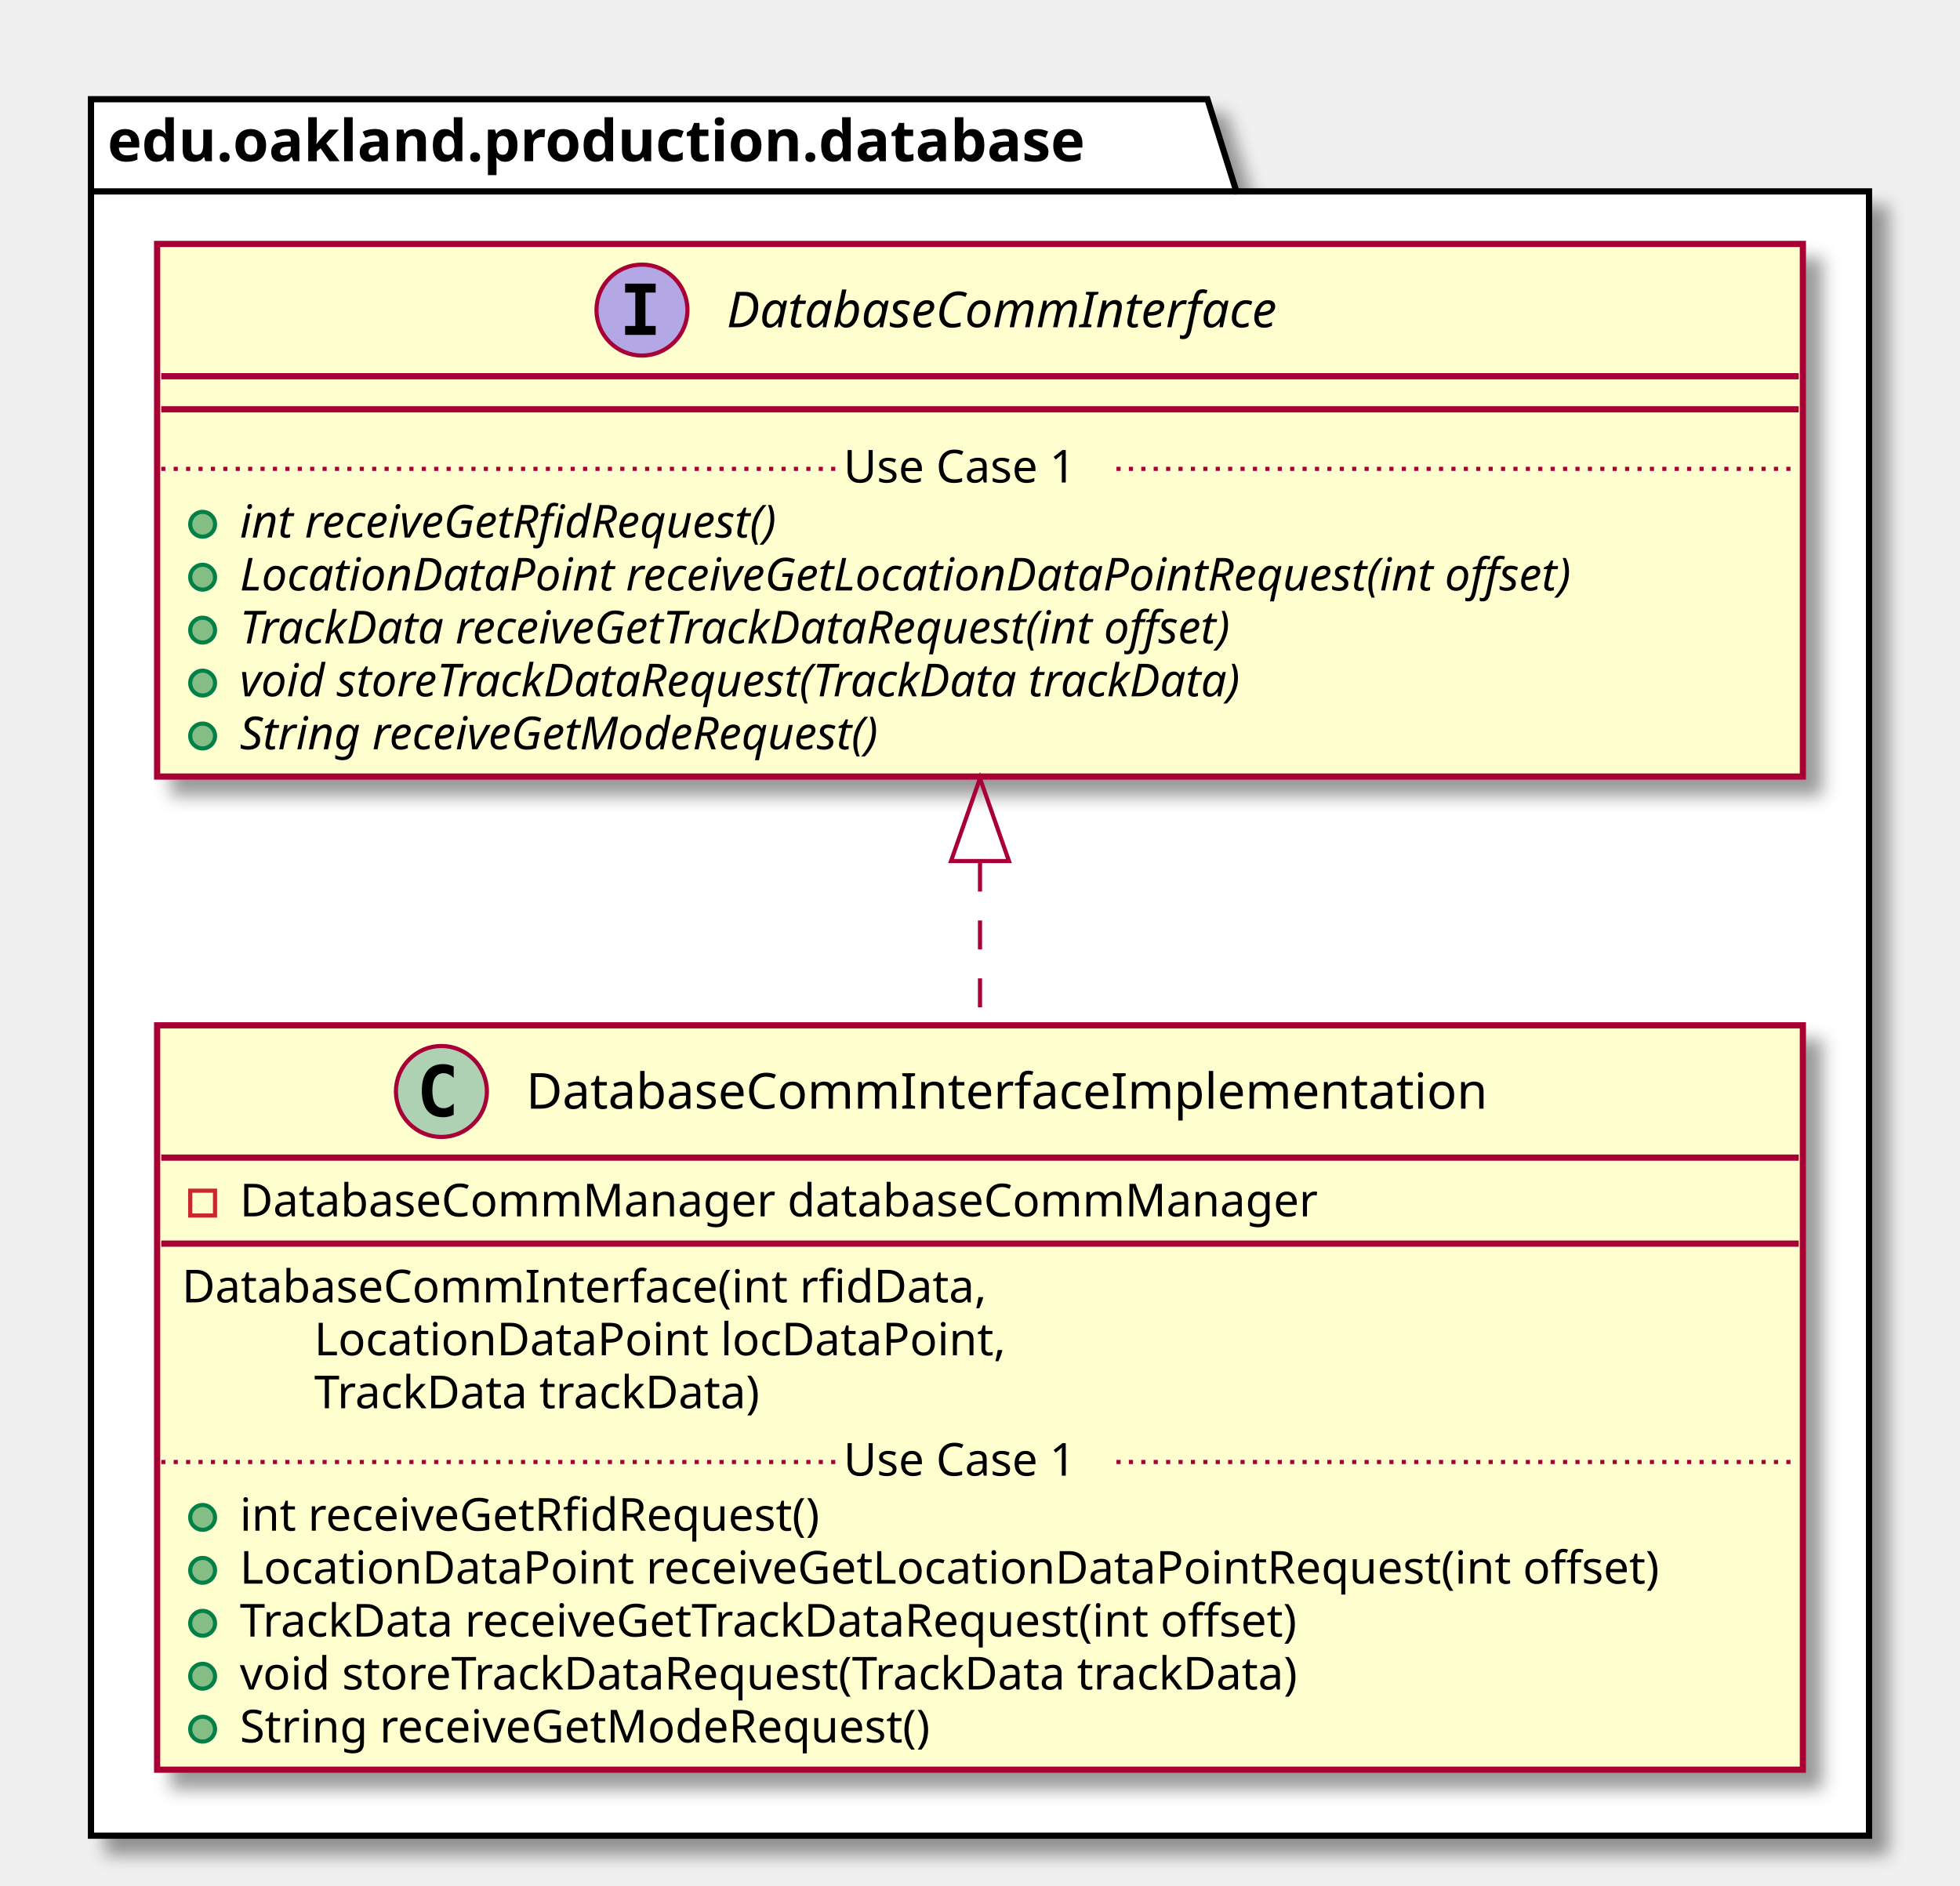
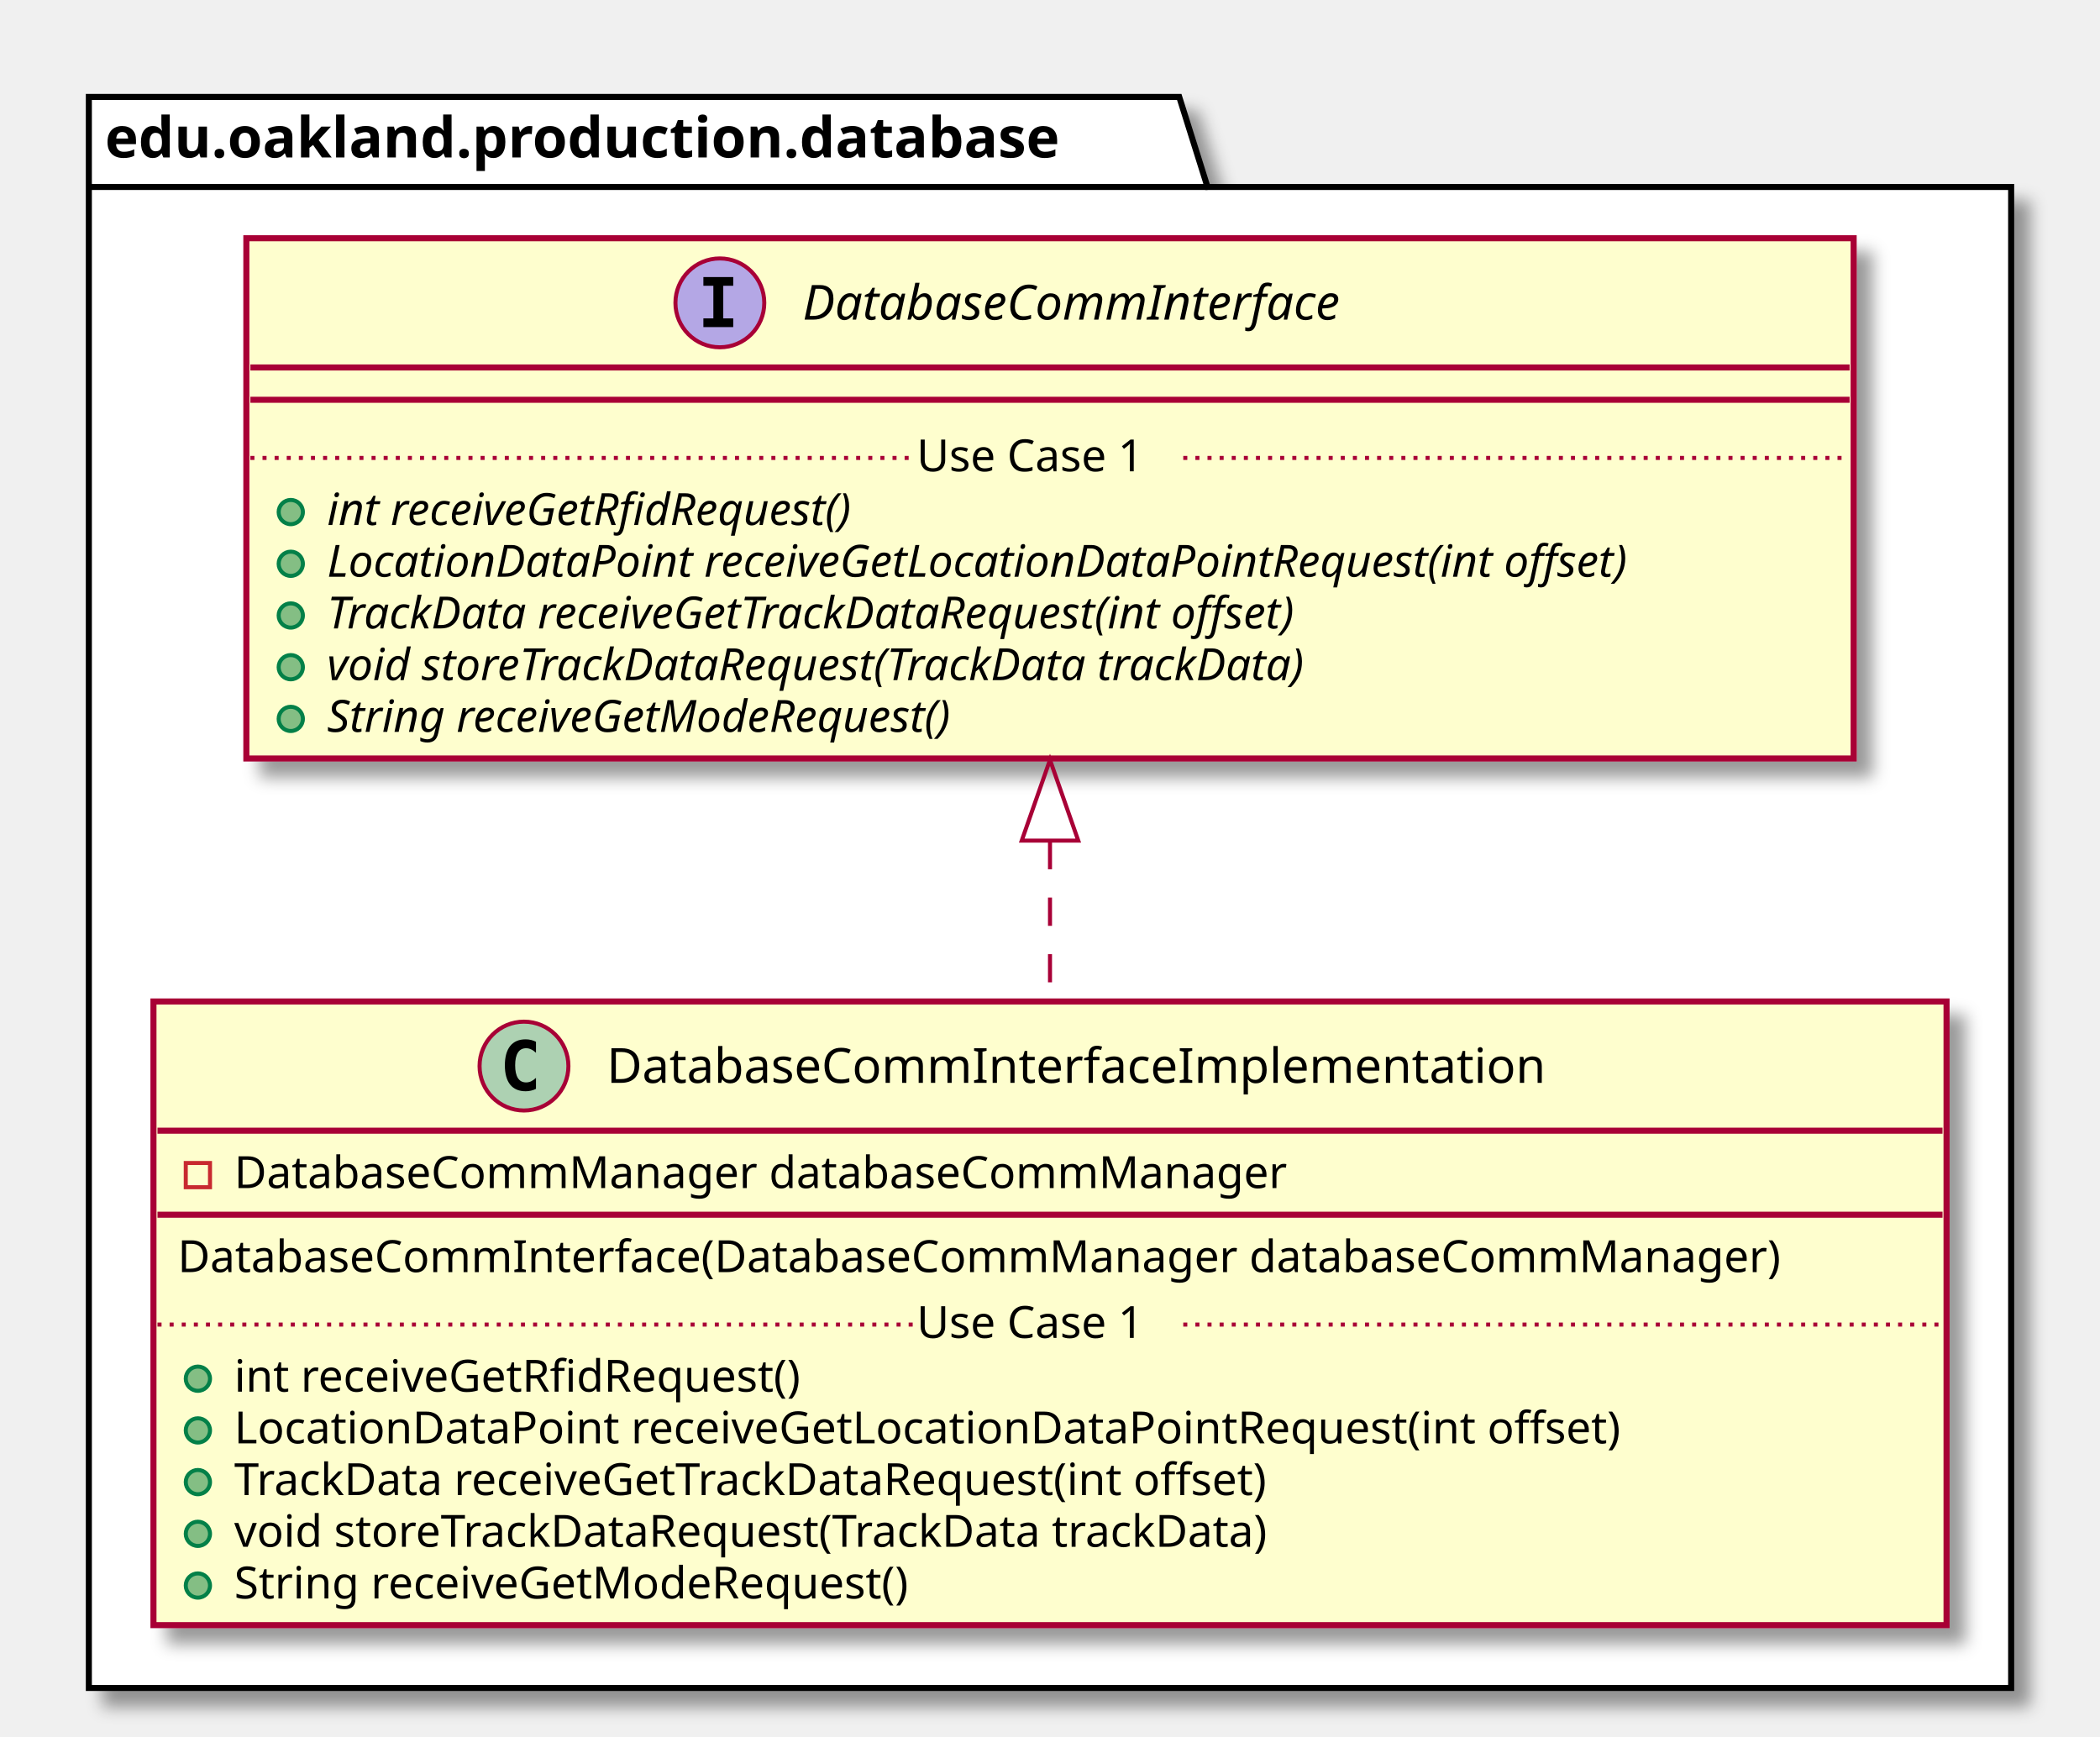
- <svg xmlns="http://www.w3.org/2000/svg" contentScriptType="application/ecmascript" contentStyleType="text/css" height="456px" preserveAspectRatio="none" style="width:474px;height:456px;" version="1.1" viewBox="0 0 474 456" width="474px" zoomAndPan="magnify">
+ <svg xmlns="http://www.w3.org/2000/svg" contentScriptType="application/ecmascript" contentStyleType="text/css" height="430px" preserveAspectRatio="none" style="width:520px;height:430px;" version="1.1" viewBox="0 0 520 430" width="520px" zoomAndPan="magnify">
  <defs>
-     <filter height="300%" id="fmsqinyl119v" width="300%" x="-1" y="-1">
+     <filter height="300%" id="ftnx5gvlbmfis" width="300%" x="-1" y="-1">
      <feGaussianBlur result="blurOut" stdDeviation="2.0" />
      <feColorMatrix in="blurOut" result="blurOut2" type="matrix" values="0 0 0 0 0 0 0 0 0 0 0 0 0 0 0 0 0 0 .4 0" />
      <feOffset dx="4.0" dy="4.0" in="blurOut2" result="blurOut3" />
      <feBlend in="SourceGraphic" in2="blurOut3" mode="normal" />
    </filter>
  </defs>
  <g>
-     <polygon fill="#FFFFFF" filter="url(#fmsqinyl119v)" points="22,24,292,24,299,46.297,452,46.297,452,444,22,444,22,24" style="stroke: #000000; stroke-width: 1.5;" />
+     <polygon fill="#FFFFFF" filter="url(#ftnx5gvlbmfis)" points="22,24,292,24,299,46.297,498,46.297,498,418,22,418,22,24" style="stroke: #000000; stroke-width: 1.5;" />
    <line style="stroke: #000000; stroke-width: 1.5;" x1="22" x2="299" y1="46.297" y2="46.297" />
    <text fill="#000000" font-family="sans-serif" font-size="14" font-weight="bold" lengthAdjust="spacingAndGlyphs" textLength="264" x="26" y="38.995">edu.oakland.production.database</text>
-     <rect fill="#FEFECE" filter="url(#fmsqinyl119v)" height="180.047" id="DatabaseCommInterfaceImplementation" style="stroke: #A80036; stroke-width: 1.5;" width="398" x="38" y="248" />
-     <ellipse cx="106.75" cy="264" fill="#ADD1B2" rx="11" ry="11" style="stroke: #A80036; stroke-width: 1.0;" />
-     <path d="M109.719,269.641 Q109.141,269.938 108.5,270.078 Q107.859,270.234 107.156,270.234 Q104.656,270.234 103.328,268.594 Q102.016,266.938 102.016,263.812 Q102.016,260.688 103.328,259.031 Q104.656,257.375 107.156,257.375 Q107.859,257.375 108.5,257.531 Q109.156,257.688 109.719,257.984 L109.719,260.703 Q109.094,260.125 108.5,259.859 Q107.906,259.578 107.281,259.578 Q105.938,259.578 105.25,260.656 Q104.562,261.719 104.562,263.812 Q104.562,265.906 105.25,266.984 Q105.938,268.047 107.281,268.047 Q107.906,268.047 108.5,267.781 Q109.094,267.5 109.719,266.922 L109.719,269.641 Z " />
-     <text fill="#000000" font-family="sans-serif" font-size="12" lengthAdjust="spacingAndGlyphs" textLength="252" x="127.25" y="268.154">DatabaseCommInterfaceImplementation</text>
-     <line style="stroke: #A80036; stroke-width: 1.5;" x1="39" x2="435" y1="280" y2="280" />
+     <rect fill="#FEFECE" filter="url(#ftnx5gvlbmfis)" height="154.438" id="DatabaseCommInterfaceImplementation" style="stroke: #A80036; stroke-width: 1.5;" width="444" x="38" y="248" />
+     <ellipse cx="129.75" cy="264" fill="#ADD1B2" rx="11" ry="11" style="stroke: #A80036; stroke-width: 1.0;" />
+     <path d="M132.719,269.641 Q132.141,269.938 131.5,270.078 Q130.859,270.234 130.156,270.234 Q127.656,270.234 126.328,268.594 Q125.016,266.938 125.016,263.812 Q125.016,260.688 126.328,259.031 Q127.656,257.375 130.156,257.375 Q130.859,257.375 131.5,257.531 Q132.156,257.688 132.719,257.984 L132.719,260.703 Q132.094,260.125 131.5,259.859 Q130.906,259.578 130.281,259.578 Q128.938,259.578 128.25,260.656 Q127.562,261.719 127.562,263.812 Q127.562,265.906 128.25,266.984 Q128.938,268.047 130.281,268.047 Q130.906,268.047 131.5,267.781 Q132.094,267.5 132.719,266.922 L132.719,269.641 Z " />
+     <text fill="#000000" font-family="sans-serif" font-size="12" lengthAdjust="spacingAndGlyphs" textLength="252" x="150.25" y="268.154">DatabaseCommInterfaceImplementation</text>
+     <line style="stroke: #A80036; stroke-width: 1.5;" x1="39" x2="481" y1="280" y2="280" />
    <rect fill="none" height="6" style="stroke: #C82930; stroke-width: 1.0;" width="6" x="46" y="288" />
    <text fill="#000000" font-family="sans-serif" font-size="11" lengthAdjust="spacingAndGlyphs" textLength="283" x="58" y="294.21">DatabaseCommManager databaseCommManager</text>
-     <line style="stroke: #A80036; stroke-width: 1.5;" x1="39" x2="435" y1="300.805" y2="300.805" />
-     <text fill="#000000" font-family="sans-serif" font-size="11" lengthAdjust="spacingAndGlyphs" textLength="212" x="44" y="315.015">DatabaseCommInterface(int rfidData,</text>
-     <text fill="#000000" font-family="sans-serif" font-size="11" lengthAdjust="spacingAndGlyphs" textLength="179" x="76" y="327.82">LocationDataPoint locDataPoint,</text>
-     <text fill="#000000" font-family="sans-serif" font-size="11" lengthAdjust="spacingAndGlyphs" textLength="119" x="76" y="340.625">TrackData trackData)</text>
+     <line style="stroke: #A80036; stroke-width: 1.5;" x1="39" x2="481" y1="300.805" y2="300.805" />
+     <text fill="#000000" font-family="sans-serif" font-size="11" lengthAdjust="spacingAndGlyphs" textLength="432" x="44" y="315.015">DatabaseCommInterface(DatabaseCommManager databaseCommManager)</text>
+     <ellipse cx="49" cy="341.414" fill="#84BE84" rx="3" ry="3" style="stroke: #038048; stroke-width: 1.0;" />
+     <text fill="#000000" font-family="sans-serif" font-size="11" lengthAdjust="spacingAndGlyphs" textLength="154" x="58" y="344.625">int receiveGetRfidRequest()</text>
+     <ellipse cx="49" cy="354.219" fill="#84BE84" rx="3" ry="3" style="stroke: #038048; stroke-width: 1.0;" />
+     <text fill="#000000" font-family="sans-serif" font-size="11" lengthAdjust="spacingAndGlyphs" textLength="372" x="58" y="357.429">LocationDataPoint receiveGetLocationDataPointRequest(int offset)</text>
    <ellipse cx="49" cy="367.023" fill="#84BE84" rx="3" ry="3" style="stroke: #038048; stroke-width: 1.0;" />
-     <text fill="#000000" font-family="sans-serif" font-size="11" lengthAdjust="spacingAndGlyphs" textLength="154" x="58" y="370.234">int receiveGetRfidRequest()</text>
+     <text fill="#000000" font-family="sans-serif" font-size="11" lengthAdjust="spacingAndGlyphs" textLength="284" x="58" y="370.234">TrackData receiveGetTrackDataRequest(int offset)</text>
    <ellipse cx="49" cy="379.828" fill="#84BE84" rx="3" ry="3" style="stroke: #038048; stroke-width: 1.0;" />
-     <text fill="#000000" font-family="sans-serif" font-size="11" lengthAdjust="spacingAndGlyphs" textLength="372" x="58" y="383.039">LocationDataPoint receiveGetLocationDataPointRequest(int offset)</text>
+     <text fill="#000000" font-family="sans-serif" font-size="11" lengthAdjust="spacingAndGlyphs" textLength="283" x="58" y="383.039">void storeTrackDataRequest(TrackData trackData)</text>
    <ellipse cx="49" cy="392.633" fill="#84BE84" rx="3" ry="3" style="stroke: #038048; stroke-width: 1.0;" />
-     <text fill="#000000" font-family="sans-serif" font-size="11" lengthAdjust="spacingAndGlyphs" textLength="284" x="58" y="395.843">TrackData receiveGetTrackDataRequest(int offset)</text>
-     <ellipse cx="49" cy="405.438" fill="#84BE84" rx="3" ry="3" style="stroke: #038048; stroke-width: 1.0;" />
-     <text fill="#000000" font-family="sans-serif" font-size="11" lengthAdjust="spacingAndGlyphs" textLength="283" x="58" y="408.648">void storeTrackDataRequest(TrackData trackData)</text>
-     <ellipse cx="49" cy="418.242" fill="#84BE84" rx="3" ry="3" style="stroke: #038048; stroke-width: 1.0;" />
-     <text fill="#000000" font-family="sans-serif" font-size="11" lengthAdjust="spacingAndGlyphs" textLength="183" x="58" y="421.453">String receiveGetModeRequest()</text>
-     <line style="stroke: #A80036; stroke-width: 1.0; stroke-dasharray: 1.0,2.0;" x1="39" x2="204" y1="353.621" y2="353.621" />
-     <text fill="#000000" font-family="sans-serif" font-size="11" lengthAdjust="spacingAndGlyphs" textLength="66" x="204" y="356.929">Use Case 1</text>
-     <line style="stroke: #A80036; stroke-width: 1.0; stroke-dasharray: 1.0,2.0;" x1="270" x2="435" y1="353.621" y2="353.621" />
-     <rect fill="#FEFECE" filter="url(#fmsqinyl119v)" height="128.828" id="DatabaseCommInterface" style="stroke: #A80036; stroke-width: 1.5;" width="398" x="38" y="59" />
-     <ellipse cx="155.25" cy="75" fill="#B4A7E5" rx="11" ry="11" style="stroke: #A80036; stroke-width: 1.0;" />
-     <path d="M151.172,70.766 L151.172,68.609 L158.562,68.609 L158.562,70.766 L156.094,70.766 L156.094,78.844 L158.562,78.844 L158.562,81 L151.172,81 L151.172,78.844 L153.641,78.844 L153.641,70.766 L151.172,70.766 Z " />
-     <text fill="#000000" font-family="sans-serif" font-size="12" font-style="italic" lengthAdjust="spacingAndGlyphs" textLength="155" x="175.75" y="79.154">DatabaseCommInterface</text>
-     <line style="stroke: #A80036; stroke-width: 1.5;" x1="39" x2="435" y1="91" y2="91" />
-     <line style="stroke: #A80036; stroke-width: 1.5;" x1="39" x2="435" y1="99" y2="99" />
-     <ellipse cx="49" cy="126.805" fill="#84BE84" rx="3" ry="3" style="stroke: #038048; stroke-width: 1.0;" />
-     <text fill="#000000" font-family="sans-serif" font-size="11" font-style="italic" lengthAdjust="spacingAndGlyphs" textLength="156" x="58" y="130.015">int receiveGetRfidRequest()</text>
-     <ellipse cx="49" cy="139.609" fill="#84BE84" rx="3" ry="3" style="stroke: #038048; stroke-width: 1.0;" />
-     <text fill="#000000" font-family="sans-serif" font-size="11" font-style="italic" lengthAdjust="spacingAndGlyphs" textLength="372" x="58" y="142.82">LocationDataPoint receiveGetLocationDataPointRequest(int offset)</text>
-     <ellipse cx="49" cy="152.414" fill="#84BE84" rx="3" ry="3" style="stroke: #038048; stroke-width: 1.0;" />
-     <text fill="#000000" font-family="sans-serif" font-size="11" font-style="italic" lengthAdjust="spacingAndGlyphs" textLength="284" x="58" y="155.625">TrackData receiveGetTrackDataRequest(int offset)</text>
-     <ellipse cx="49" cy="165.219" fill="#84BE84" rx="3" ry="3" style="stroke: #038048; stroke-width: 1.0;" />
-     <text fill="#000000" font-family="sans-serif" font-size="11" font-style="italic" lengthAdjust="spacingAndGlyphs" textLength="283" x="58" y="168.429">void storeTrackDataRequest(TrackData trackData)</text>
-     <ellipse cx="49" cy="178.023" fill="#84BE84" rx="3" ry="3" style="stroke: #038048; stroke-width: 1.0;" />
-     <text fill="#000000" font-family="sans-serif" font-size="11" font-style="italic" lengthAdjust="spacingAndGlyphs" textLength="183" x="58" y="181.234">String receiveGetModeRequest()</text>
-     <line style="stroke: #A80036; stroke-width: 1.0; stroke-dasharray: 1.0,2.0;" x1="39" x2="204" y1="113.402" y2="113.402" />
-     <text fill="#000000" font-family="sans-serif" font-size="11" lengthAdjust="spacingAndGlyphs" textLength="66" x="204" y="116.71">Use Case 1</text>
-     <line style="stroke: #A80036; stroke-width: 1.0; stroke-dasharray: 1.0,2.0;" x1="270" x2="435" y1="113.402" y2="113.402" />
-     <path d="M237,208.64 C237,221.49 237,234.8 237,247.75 " fill="none" id="DatabaseCommInterface&lt;-DatabaseCommInterfaceImplementation" style="stroke: #A80036; stroke-width: 1.0; stroke-dasharray: 7.0,7.0;" />
-     <polygon fill="none" points="230,208.26,237,188.26,244,208.26,230,208.26" style="stroke: #A80036; stroke-width: 1.0;" />
+     <text fill="#000000" font-family="sans-serif" font-size="11" lengthAdjust="spacingAndGlyphs" textLength="183" x="58" y="395.843">String receiveGetModeRequest()</text>
+     <line style="stroke: #A80036; stroke-width: 1.0; stroke-dasharray: 1.0,2.0;" x1="39" x2="227" y1="328.012" y2="328.012" />
+     <text fill="#000000" font-family="sans-serif" font-size="11" lengthAdjust="spacingAndGlyphs" textLength="66" x="227" y="331.32">Use Case 1</text>
+     <line style="stroke: #A80036; stroke-width: 1.0; stroke-dasharray: 1.0,2.0;" x1="293" x2="481" y1="328.012" y2="328.012" />
+     <rect fill="#FEFECE" filter="url(#ftnx5gvlbmfis)" height="128.828" id="DatabaseCommInterface" style="stroke: #A80036; stroke-width: 1.5;" width="398" x="61" y="59" />
+     <ellipse cx="178.25" cy="75" fill="#B4A7E5" rx="11" ry="11" style="stroke: #A80036; stroke-width: 1.0;" />
+     <path d="M174.172,70.766 L174.172,68.609 L181.562,68.609 L181.562,70.766 L179.094,70.766 L179.094,78.844 L181.562,78.844 L181.562,81 L174.172,81 L174.172,78.844 L176.641,78.844 L176.641,70.766 L174.172,70.766 Z " />
+     <text fill="#000000" font-family="sans-serif" font-size="12" font-style="italic" lengthAdjust="spacingAndGlyphs" textLength="155" x="198.75" y="79.154">DatabaseCommInterface</text>
+     <line style="stroke: #A80036; stroke-width: 1.5;" x1="62" x2="458" y1="91" y2="91" />
+     <line style="stroke: #A80036; stroke-width: 1.5;" x1="62" x2="458" y1="99" y2="99" />
+     <ellipse cx="72" cy="126.805" fill="#84BE84" rx="3" ry="3" style="stroke: #038048; stroke-width: 1.0;" />
+     <text fill="#000000" font-family="sans-serif" font-size="11" font-style="italic" lengthAdjust="spacingAndGlyphs" textLength="156" x="81" y="130.015">int receiveGetRfidRequest()</text>
+     <ellipse cx="72" cy="139.609" fill="#84BE84" rx="3" ry="3" style="stroke: #038048; stroke-width: 1.0;" />
+     <text fill="#000000" font-family="sans-serif" font-size="11" font-style="italic" lengthAdjust="spacingAndGlyphs" textLength="372" x="81" y="142.82">LocationDataPoint receiveGetLocationDataPointRequest(int offset)</text>
+     <ellipse cx="72" cy="152.414" fill="#84BE84" rx="3" ry="3" style="stroke: #038048; stroke-width: 1.0;" />
+     <text fill="#000000" font-family="sans-serif" font-size="11" font-style="italic" lengthAdjust="spacingAndGlyphs" textLength="284" x="81" y="155.625">TrackData receiveGetTrackDataRequest(int offset)</text>
+     <ellipse cx="72" cy="165.219" fill="#84BE84" rx="3" ry="3" style="stroke: #038048; stroke-width: 1.0;" />
+     <text fill="#000000" font-family="sans-serif" font-size="11" font-style="italic" lengthAdjust="spacingAndGlyphs" textLength="283" x="81" y="168.429">void storeTrackDataRequest(TrackData trackData)</text>
+     <ellipse cx="72" cy="178.023" fill="#84BE84" rx="3" ry="3" style="stroke: #038048; stroke-width: 1.0;" />
+     <text fill="#000000" font-family="sans-serif" font-size="11" font-style="italic" lengthAdjust="spacingAndGlyphs" textLength="183" x="81" y="181.234">String receiveGetModeRequest()</text>
+     <line style="stroke: #A80036; stroke-width: 1.0; stroke-dasharray: 1.0,2.0;" x1="62" x2="227" y1="113.402" y2="113.402" />
+     <text fill="#000000" font-family="sans-serif" font-size="11" lengthAdjust="spacingAndGlyphs" textLength="66" x="227" y="116.71">Use Case 1</text>
+     <line style="stroke: #A80036; stroke-width: 1.0; stroke-dasharray: 1.0,2.0;" x1="293" x2="458" y1="113.402" y2="113.402" />
+     <path d="M260,208.27 C260,221.34 260,234.79 260,247.68 " fill="none" id="DatabaseCommInterface&lt;-DatabaseCommInterfaceImplementation" style="stroke: #A80036; stroke-width: 1.0; stroke-dasharray: 7.0,7.0;" />
+     <polygon fill="none" points="253,208.17,260,188.17,267,208.17,253,208.17" style="stroke: #A80036; stroke-width: 1.0;" />
  </g>
</svg>
